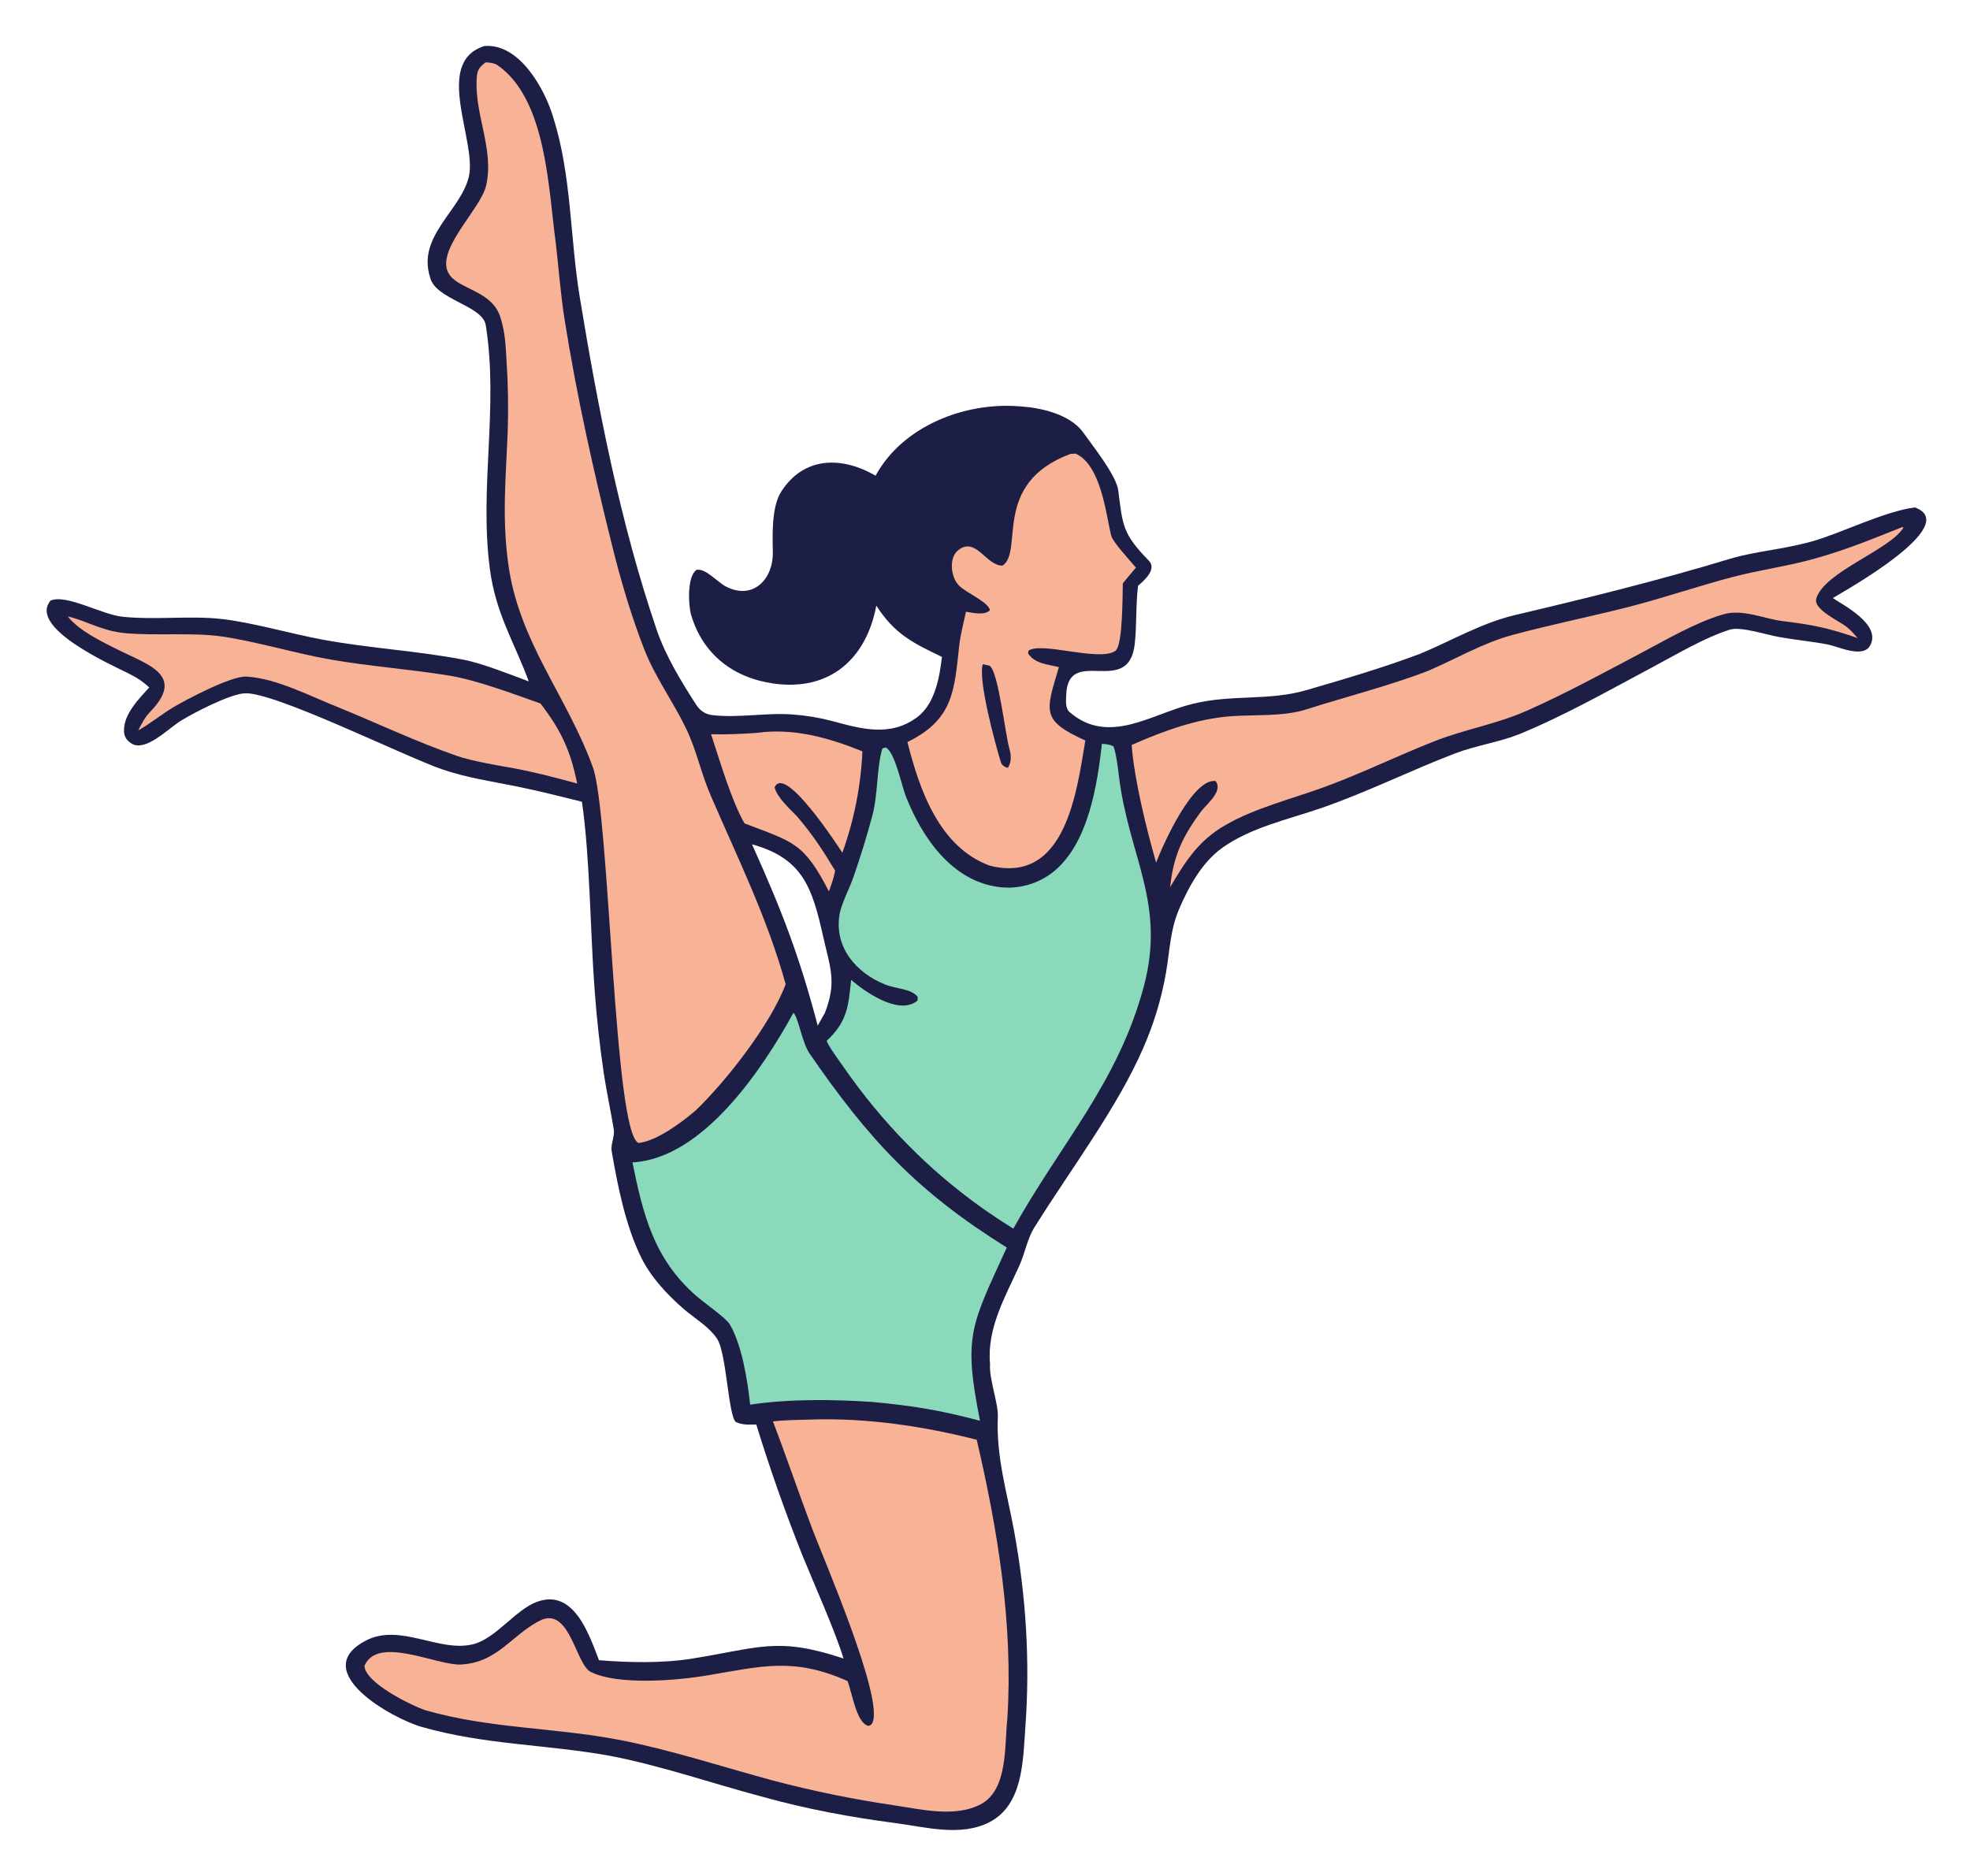
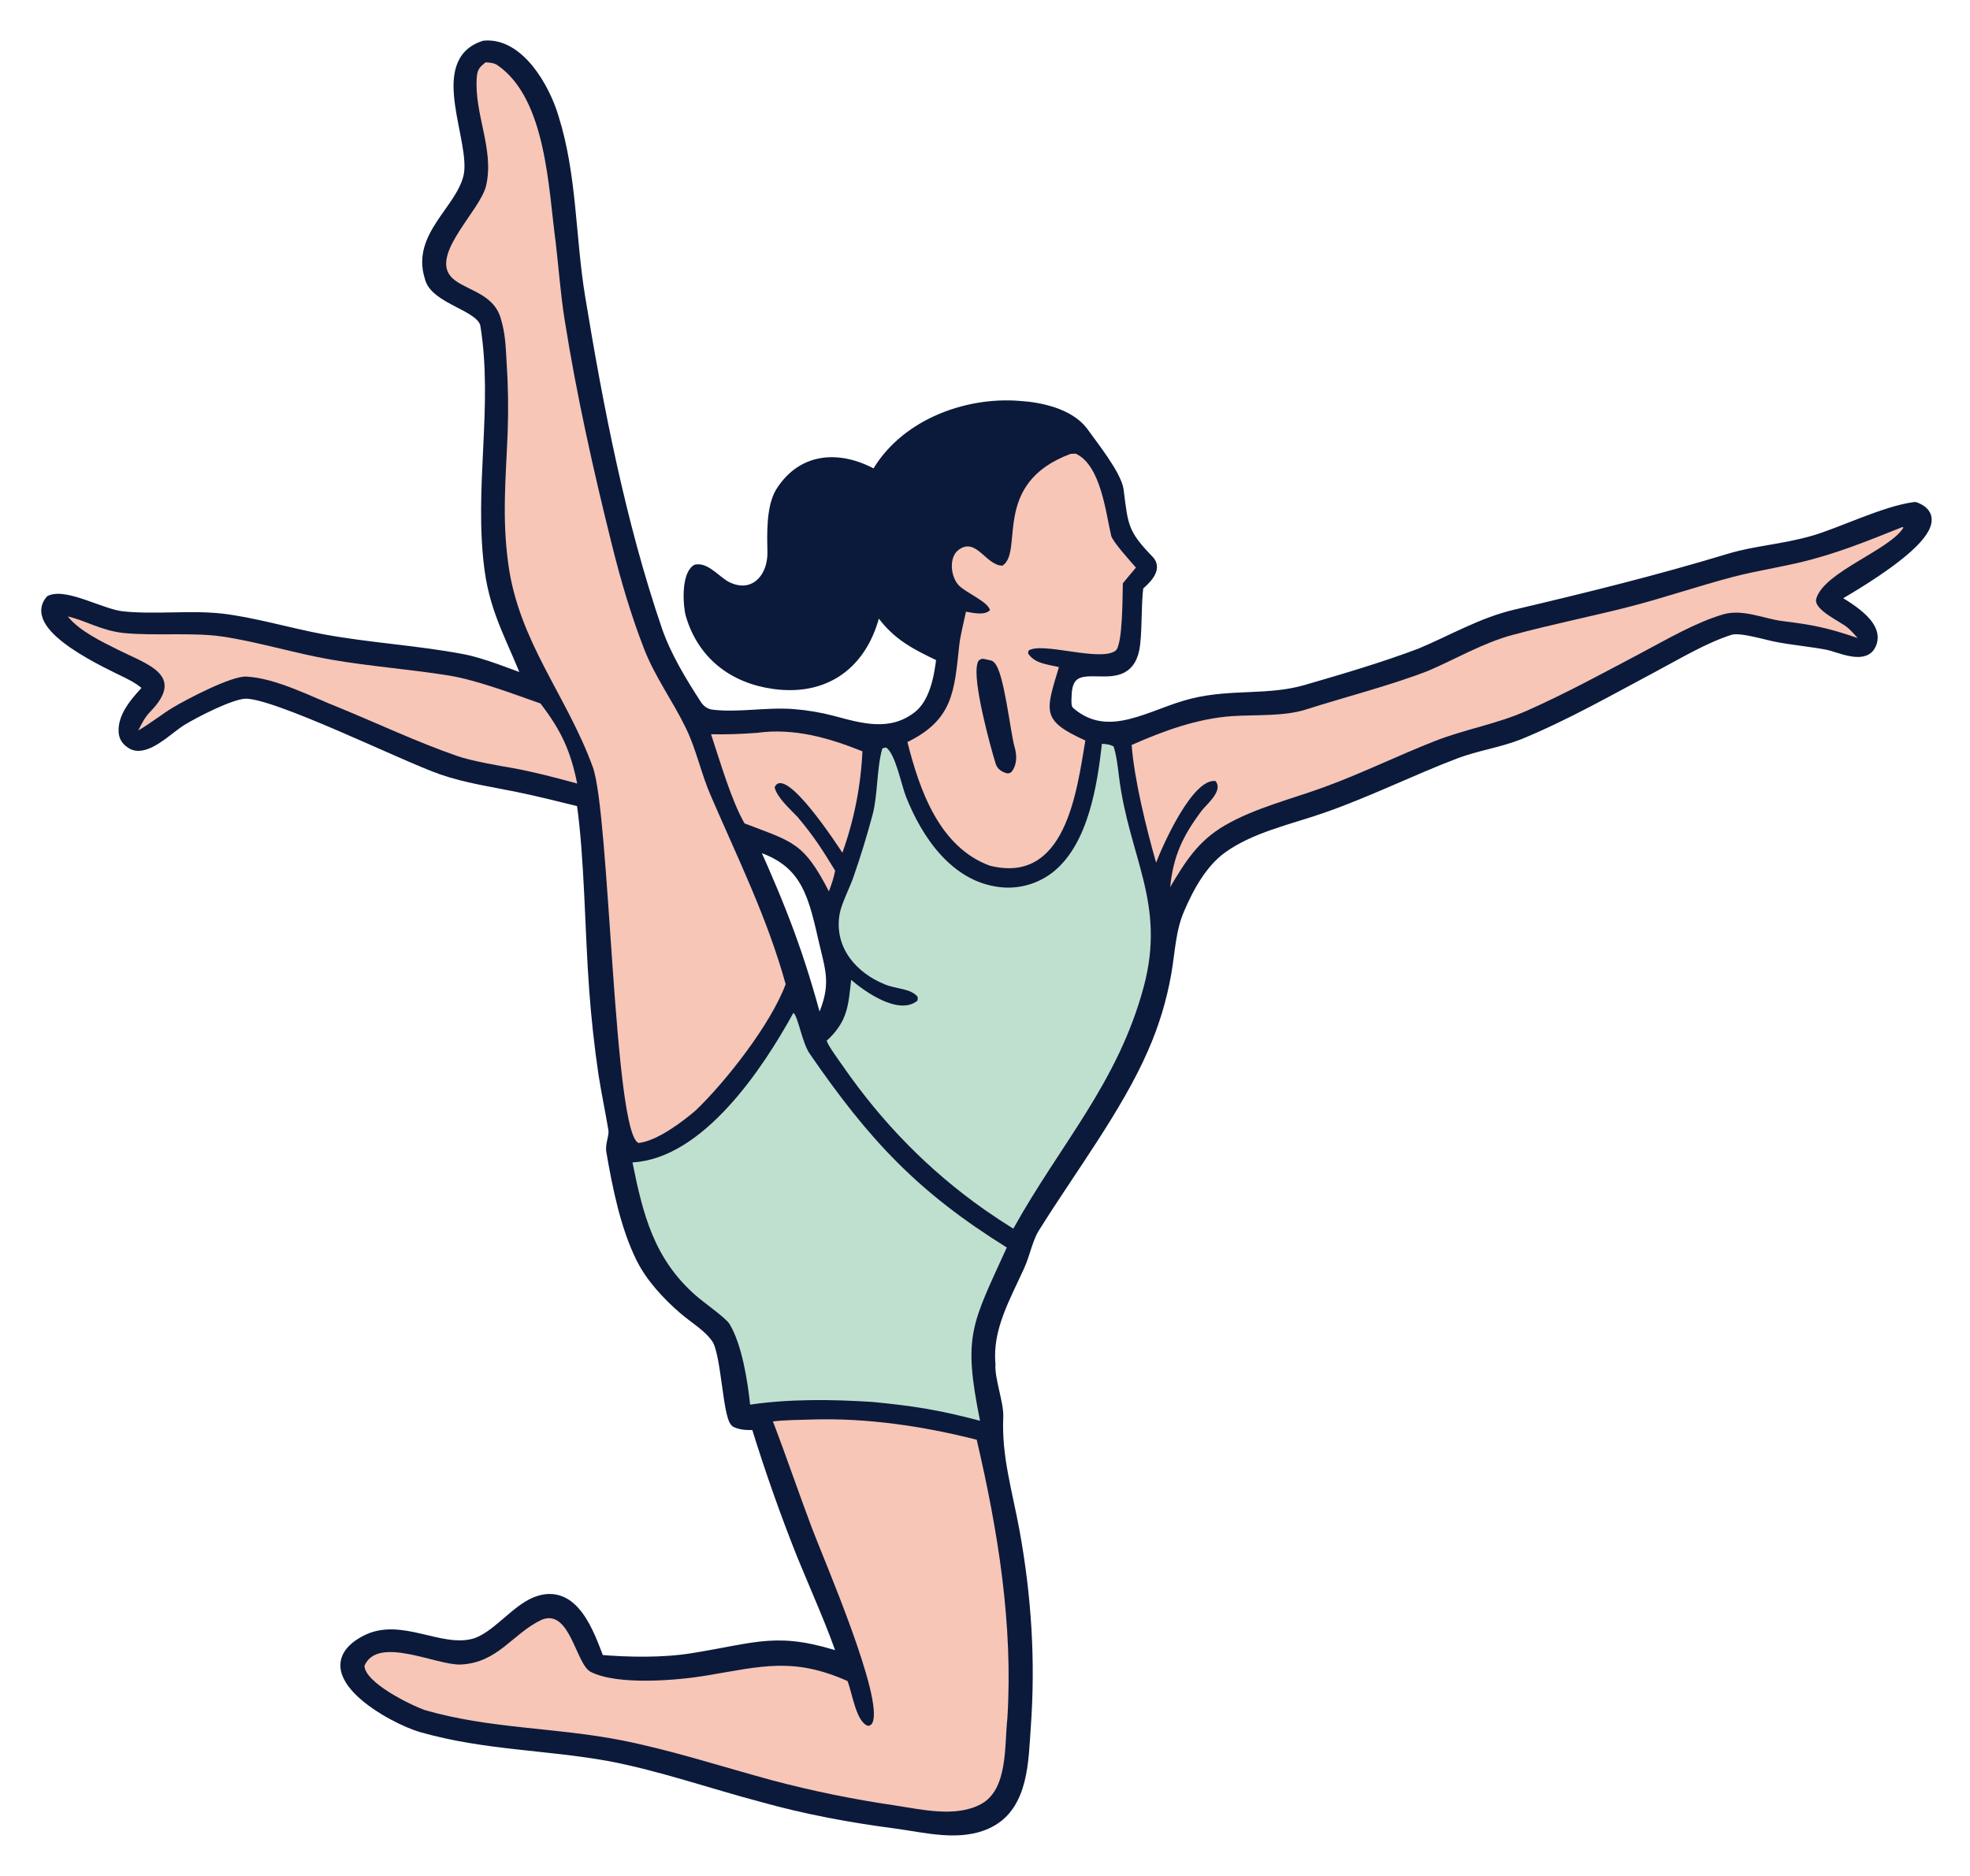
<svg xmlns="http://www.w3.org/2000/svg" viewBox="213 75 690 657">
-   <path fill="#1C1E45" d="M382.677 91.119C394.867 90.095 403.791 106.069 406.764 116.074C413.241 136.568 412.612 158.108 416.06 179.077C422.458 218 430.256 258.29 443.017 295.641C446.152 304.818 451.634 313.815 456.872 321.91C458.139 323.867 459.954 325.156 462.268 325.467C471.361 326.634 481.831 324.524 490.918 325.297C495.536 325.654 500.113 326.427 504.592 327.606C514.44 330.258 524.887 333.346 534.392 326.112C540.43 321.517 542.086 312.347 542.916 305.107C532.468 300.127 526.244 296.946 519.934 287.159C516.375 305.923 503.572 317.146 484.084 314.459C469.849 312.497 459.174 304.209 455.081 290.434C454.05 286.966 453.637 276.886 456.956 274.61C460.307 274.035 464.098 278.859 467.428 280.54C476.672 285.207 483.864 278.056 483.688 268.352C483.586 262.747 483.163 252.641 486.603 247.254C494.472 234.933 507.705 234.697 519.678 241.634C529.146 224.233 550.876 215.843 569.857 217.32C577.285 217.752 587.378 219.925 592.191 226.213C595.395 230.783 604.003 241.395 604.686 246.86C606.235 259.252 606.221 261.995 615.373 271.389C618.182 274.273 614.195 277.99 611.622 280.174C610.787 286.488 611.181 293.966 610.454 300.555C608.341 319.694 586.953 300.711 586.442 318.567C586.386 320.49 586.05 323.087 587.658 324.469C601.421 336.3 616.438 324.974 630.823 321.533C644.575 318.159 657.313 320.603 670.524 316.766C684.247 312.779 697.26 308.954 710.556 303.96C721.598 299.337 731.959 293.2 743.758 290.422C769.267 284.415 793.633 278.415 818.81 270.785C827.795 268.062 837.184 267.593 847.81 264.609C857.513 261.883 873.209 254.054 883.702 252.749C900.656 258.992 858.153 282.523 854.958 284.495C858.324 286.839 872.266 293.787 867.952 301.23C865.394 305.643 856.907 301.508 853.264 300.779C848.214 299.769 841.51 299.125 836.32 298.166C832.249 297.547 822.714 294.332 818.9 295.556C809.723 298.502 800.604 304.03 792.09 308.553C776.614 316.775 761.25 325.572 745.019 332.221C737.879 335.039 729.944 336.145 722.795 338.869C707.01 344.884 691.838 352.5 675.851 358.032C664.217 362.059 651.015 364.825 640.918 372.126C633.96 377.157 629.252 385.785 625.966 393.504C622.884 400.632 622.703 408.168 621.397 415.713C619.8 424.875 617.094 433.809 613.337 442.317C604.383 462.92 587.971 484.7 575.736 504.274C572.823 508.54 572.108 513.784 570 518.435C565.018 529.425 558.603 540.366 559.768 552.854C559.373 557.948 562.705 566.688 562.499 571.22C561.857 585.316 565.677 597.587 568.186 611.27C572.364 634.052 573.823 656.858 572.137 679.979C571.297 691.496 571.453 707.231 559.486 713.335C549.46 718.452 537.209 715.015 526.646 713.625C510.9 711.554 495.386 708.694 480.093 704.411C462.386 699.729 444.565 693.492 426.568 690.048C404.149 686.006 383.037 686.27 360.843 679.974C350.564 677.127 320.688 660.435 341.089 649.721C353.228 643.346 367.006 654.142 379.015 650.885C386.706 648.799 393.615 638.921 400.954 636.16C414.01 631.247 419.349 647.64 422.794 656.561C433.184 657.428 445.091 657.664 455.48 655.993C479.24 652.171 485.318 648.291 508.451 655.967C505.519 646.343 498 629.553 493.986 619.69C488.011 604.679 482.64 589.434 477.886 573.993C475.25 574.054 473.074 574.211 470.718 573.133C468.022 570.678 467.504 548.928 464.135 543.931C461.22 539.606 456.381 536.91 452.476 533.534C446.836 528.657 441.092 522.526 437.707 515.75C432.185 504.701 429.35 490.53 427.253 478.317C426.81 475.738 428.399 473.136 427.958 470.519C426.871 464.076 425.518 457.62 424.504 451.183C423.054 441.341 421.97 431.448 421.253 421.526C419.734 401.336 419.651 375.213 416.822 355.843C409.351 353.993 401.858 352.097 394.318 350.556C385.407 348.736 376.36 347.444 367.735 344.453C354.433 339.841 308.682 317.118 298.634 317.864C293.311 318.259 281.379 324.432 276.625 327.306C272.534 329.781 266.596 335.932 261.643 336.121C260.243 336.175 259.242 335.694 258.193 334.815C257.086 333.887 256.527 332.746 256.443 331.304C256.099 325.374 261.598 319.84 265.269 315.826C262.866 313.553 260.729 312.268 257.817 310.803C252.044 307.899 222.676 294.87 230.738 285.361C236.272 283.061 248.568 290.239 255.806 291.027C266.787 292.223 279.672 290.636 290.218 291.785C301.274 292.989 314.562 296.946 325.949 299.052C342.546 302.12 358.918 302.927 375.319 306.082C381.891 307.346 391.753 311.286 398.205 313.687C393.097 299.828 386.678 290.09 384.593 274.429C380.795 245.891 387.72 217.381 383.134 188.887C382.009 181.9 365.259 179.941 363.598 171.989C359.101 157.694 374.37 148.797 377.197 136.943C380.177 124.449 364.535 96.81 382.677 91.119ZM501.928 429.79C506.139 419.044 503.771 413.93 501.364 403.273C497.566 386.45 494.489 375.723 476.386 370.76C486.716 393.683 492.957 409.726 499.408 434.27L501.928 429.79Z" />
-   <path fill="#F8B296" d="M383.073 96.845C384.394 96.896 386.084 97.035 387.24 97.834C404.444 109.723 405.059 141.221 407.647 159.989C408.687 168.939 409.332 177.941 410.74 186.85C414.941 213.425 420.851 239.849 427.353 265.952C430.423 278.278 434.059 290.693 438.68 302.519C442.439 312.139 448.672 320.643 453.16 329.899C456.947 337.606 458.566 346.046 462.023 353.882C471.506 375.877 481.764 396.564 488.184 419.763C482.889 433.895 467.337 453.715 456.727 463.929C451.884 468.079 443.142 474.655 436.673 475.389C427.902 472.067 426.621 360.072 420.618 343.652C411.384 318.398 394.688 299.825 390.998 272.357C388.8 255.991 390.171 242.626 390.816 226.353C391.106 218.044 390.973 209.725 390.417 201.43C390.066 195.749 390.006 191.962 388.36 186.421C385.565 177.009 374.619 176.581 370.694 171.604C364.32 163.519 381.265 148.634 383.259 140.042C386.225 127.261 378.953 114.797 380.008 101.922C380.228 99.242 381.107 98.42 383.073 96.845Z" />
-   <path fill="#F8B296" d="M497.095 572.256C516.55 571.624 536.287 574.562 555.093 579.33C562.557 611.284 567.909 644.206 565.823 677.099C564.776 686.419 566.119 701.793 556.638 706.947C547.75 711.779 535.69 708.822 526.184 707.391C511.796 705.286 497.538 702.365 483.481 698.645C466.158 693.954 447.774 687.94 430.236 684.535C407.434 680.108 384.554 680.588 361.949 674.082C356.708 672.246 340.847 664.448 340.654 658.52C345.293 647.739 366.005 658.505 374.465 658.072C387.596 657.399 392.552 647.111 402.838 642.345C412.682 638.504 414.691 658.01 419.906 660.657C429.408 665.48 450.465 663.624 460.49 661.933C479.938 658.653 490.959 655.476 509.847 663.857C511.541 668.222 512.947 678.565 517.156 679.582C517.851 679.281 518.141 679.317 518.519 678.586C522.798 670.319 501.614 621.48 497.448 610.439C492.747 597.978 488.481 585.366 483.72 572.922C487.595 572.419 493.075 572.391 497.095 572.256Z" />
-   <path fill="#89D9BA" d="M598.953 335.551C600.746 335.717 601.367 335.667 603.021 336.451C604.053 339.518 604.509 343.632 604.911 346.901C608.39 375.224 621.457 391.261 613.61 420.605C604.598 454.306 584.4 475.7 567.919 505.406C564.499 503.272 561.133 501.051 557.826 498.745C538.275 485.002 521.9 468.187 508.312 448.565C507.187 446.942 502.831 441.058 502.562 439.524L503.504 438.679C509.95 432.24 510.167 426.893 511.12 418.238C515.425 421.962 527.204 430.61 533.952 425.832C534.626 425.355 534.398 425.005 534.39 424.158C532.014 421.25 527.071 421.491 523.056 419.885C512.807 415.785 505.029 406.75 507.094 395.093C507.711 391.607 510.571 386.07 511.847 382.43C514.369 375.232 516.628 367.872 518.599 360.488C520.428 353.778 520.081 344.125 521.951 337.5C522.109 336.938 522.624 337.009 523.334 336.857C526.565 338.829 528.699 349.929 530.297 353.989C535.945 368.338 546.407 383.719 562.994 385.734C569.832 386.584 576.722 384.615 582.078 380.28C594.163 370.438 597.318 350.115 598.953 335.551Z" />
-   <path fill="#89D9BA" d="M490.903 429.789C492.577 431.201 493.922 440.22 496.572 444.07C517.485 474.458 534.483 492.608 565.629 511.997C553.223 539.301 550.241 542.66 556.256 572.692C542.015 568.926 533.127 567.5 518.622 566.1C504.778 565.198 489.49 564.989 475.736 567.042C474.873 558.798 472.85 545.956 468.543 538.827C467.225 536.644 459.49 531.276 456.617 528.74C442.083 515.916 438.21 500.506 434.524 482.186C459.195 480.819 480.017 449.595 490.903 429.789Z" />
-   <path fill="#F8B296" d="M879.37 259.597L879.691 259.834C874.798 267.75 851.912 275.295 849.159 284.698C848.015 288.605 857.666 292.694 860.105 294.841C861.483 296.054 862.346 296.995 863.664 298.503C853.187 294.953 848.319 293.912 837.24 292.55C830.988 291.782 823.364 288.208 816.563 290.207C806.831 293.069 796.842 298.96 787.875 303.701C774.553 310.745 761.586 317.826 747.812 323.953C737.321 328.621 726.226 330.415 715.711 334.532C702.646 339.647 690.06 345.867 676.842 350.707C665.317 354.927 652.63 357.975 642.007 364.139C632.681 369.55 628.132 376.851 622.85 385.761C623.964 374.703 627.343 367.691 634.013 358.822C636.29 356.131 641.397 351.854 638.752 348.596C630.774 347.512 620.382 370.789 617.925 377.188C614.543 365.273 610.284 348.178 609.364 335.963C620.532 331.019 632.443 326.66 644.673 325.852C652.699 325.322 662.684 325.999 670.351 323.551C684.042 319.179 699.938 315.137 713.239 309.984C723.04 305.766 732.347 300.24 742.718 297.431C756.106 293.804 769.712 291.094 783.168 287.671C795.524 284.527 807.513 280.371 819.813 277.132C829.491 274.583 839.639 273.284 849.277 270.49C859.77 267.547 869.293 263.613 879.37 259.597Z" />
-   <path fill="#F8B296" d="M587.977 233.993L589.73 233.901C598.625 237.89 600.33 254.918 602.197 262.646C602.72 264.81 609.018 271.654 610.872 273.828C609.316 275.647 607.782 277.486 606.272 279.344C606.154 283.159 606.302 301.045 603.718 302.948C598.246 306.98 577.722 299.627 573.202 302.954L573.106 303.918C575.45 307.442 579.638 307.671 583.896 308.682C579.155 324.444 577.672 327.36 593.148 334.407C590.106 352.451 586.19 384.978 559.612 378.223C541.968 371.684 535.051 351.693 530.825 334.936C546.91 327.057 547.246 317.076 548.998 300.892C549.361 297.534 550.622 292.72 551.332 289.281C553.844 289.665 557.776 290.702 559.738 288.742C559.117 285.844 551.731 282.843 548.994 280.224C545.988 277.346 545.158 270.266 548.765 267.605C554.962 263.035 558.29 273.12 564.131 273.147C571.715 268.152 560.111 244.314 587.977 233.993Z" />
-   <path fill="#1C1E45" d="M557.239 307.676L559.671 308.214C562.764 310.668 565.05 332.117 566.516 337.126C567.183 339.403 567.368 341.965 565.977 344.003C564.924 343.665 563.909 343.131 563.561 342C561.637 335.756 555.474 313.154 557.239 307.676Z" />
-   <path fill="#F8B296" d="M236.743 290.943C243.017 292.357 248.591 295.978 256.537 296.759C267.176 297.805 280.531 296.45 290.814 297.969C303.192 299.796 316.14 303.829 328.769 306.029C342.712 308.458 356.395 309.405 370.206 311.632C379.964 313.206 392.654 318.046 402.31 321.428C409.542 330.868 412.845 337.974 415.157 349.471C407.516 347.387 400.896 345.632 393.127 344.146C387.583 343.202 378.184 341.586 373.089 339.809C358.821 334.844 345.706 328.587 331.672 322.844C321.962 319.024 309.7 312.542 299.268 312.007C294.03 311.739 278.405 319.946 273.662 322.783C269.844 325.066 265.551 328.517 261.413 330.875C262.718 328.357 263.677 326.319 265.705 324.227C278.05 311.47 264.63 307.779 254.496 302.695C248.742 299.808 240.838 296.074 236.743 290.943Z" />
-   <path fill="#F8B296" d="M478.222 331.708C491.073 329.932 503.362 333.48 515.067 338.189C514.517 350.312 512.15 362.285 508.046 373.706C506.53 371.445 487.827 342.522 484.318 350.809C485.149 354.346 489.638 358.347 492.299 361.117C498.085 367.984 500.905 372.453 505.519 379.992C504.925 382.914 504.326 384.489 503.325 387.243C494.436 369.967 490.732 369.956 473.777 363.432C469.135 355.401 465.119 341.412 462.048 332.213C467.919 332.315 472.419 332.122 478.222 331.708Z" />
+   <path fill="#0B1A3B" stroke="#0B1A3B" stroke-width="3.8" stroke-linecap="round" stroke-linejoin="round" d="M382.677 91.119C394.867 90.095 403.791 106.069 406.764 116.074C413.241 136.568 412.612 158.108 416.06 179.077C422.458 218 430.256 258.29 443.017 295.641C446.152 304.818 451.634 313.815 456.872 321.91C458.139 323.867 459.954 325.156 462.268 325.467C471.361 326.634 481.831 324.524 490.918 325.297C495.536 325.654 500.113 326.427 504.592 327.606C514.44 330.258 524.887 333.346 534.392 326.112C540.43 321.517 542.086 312.347 542.916 305.107C532.468 300.127 526.244 296.946 519.934 287.159C516.375 305.923 503.572 317.146 484.084 314.459C469.849 312.497 459.174 304.209 455.081 290.434C454.05 286.966 453.637 276.886 456.956 274.61C460.307 274.035 464.098 278.859 467.428 280.54C476.672 285.207 483.864 278.056 483.688 268.352C483.586 262.747 483.163 252.641 486.603 247.254C494.472 234.933 507.705 234.697 519.678 241.634C529.146 224.233 550.876 215.843 569.857 217.32C577.285 217.752 587.378 219.925 592.191 226.213C595.395 230.783 604.003 241.395 604.686 246.86C606.235 259.252 606.221 261.995 615.373 271.389C618.182 274.273 614.195 277.99 611.622 280.174C610.787 286.488 611.181 293.966 610.454 300.555C608.341 319.694 586.953 300.711 586.442 318.567C586.386 320.49 586.05 323.087 587.658 324.469C601.421 336.3 616.438 324.974 630.823 321.533C644.575 318.159 657.313 320.603 670.524 316.766C684.247 312.779 697.26 308.954 710.556 303.96C721.598 299.337 731.959 293.2 743.758 290.422C769.267 284.415 793.633 278.415 818.81 270.785C827.795 268.062 837.184 267.593 847.81 264.609C857.513 261.883 873.209 254.054 883.702 252.749C900.656 258.992 858.153 282.523 854.958 284.495C858.324 286.839 872.266 293.787 867.952 301.23C865.394 305.643 856.907 301.508 853.264 300.779C848.214 299.769 841.51 299.125 836.32 298.166C832.249 297.547 822.714 294.332 818.9 295.556C809.723 298.502 800.604 304.03 792.09 308.553C776.614 316.775 761.25 325.572 745.019 332.221C737.879 335.039 729.944 336.145 722.795 338.869C707.01 344.884 691.838 352.5 675.851 358.032C664.217 362.059 651.015 364.825 640.918 372.126C633.96 377.157 629.252 385.785 625.966 393.504C622.884 400.632 622.703 408.168 621.397 415.713C619.8 424.875 617.094 433.809 613.337 442.317C604.383 462.92 587.971 484.7 575.736 504.274C572.823 508.54 572.108 513.784 570 518.435C565.018 529.425 558.603 540.366 559.768 552.854C559.373 557.948 562.705 566.688 562.499 571.22C561.857 585.316 565.677 597.587 568.186 611.27C572.364 634.052 573.823 656.858 572.137 679.979C571.297 691.496 571.453 707.231 559.486 713.335C549.46 718.452 537.209 715.015 526.646 713.625C510.9 711.554 495.386 708.694 480.093 704.411C462.386 699.729 444.565 693.492 426.568 690.048C404.149 686.006 383.037 686.27 360.843 679.974C350.564 677.127 320.688 660.435 341.089 649.721C353.228 643.346 367.006 654.142 379.015 650.885C386.706 648.799 393.615 638.921 400.954 636.16C414.01 631.247 419.349 647.64 422.794 656.561C433.184 657.428 445.091 657.664 455.48 655.993C479.24 652.171 485.318 648.291 508.451 655.967C505.519 646.343 498 629.553 493.986 619.69C488.011 604.679 482.64 589.434 477.886 573.993C475.25 574.054 473.074 574.211 470.718 573.133C468.022 570.678 467.504 548.928 464.135 543.931C461.22 539.606 456.381 536.91 452.476 533.534C446.836 528.657 441.092 522.526 437.707 515.75C432.185 504.701 429.35 490.53 427.253 478.317C426.81 475.738 428.399 473.136 427.958 470.519C426.871 464.076 425.518 457.62 424.504 451.183C423.054 441.341 421.97 431.448 421.253 421.526C419.734 401.336 419.651 375.213 416.822 355.843C409.351 353.993 401.858 352.097 394.318 350.556C385.407 348.736 376.36 347.444 367.735 344.453C354.433 339.841 308.682 317.118 298.634 317.864C293.311 318.259 281.379 324.432 276.625 327.306C272.534 329.781 266.596 335.932 261.643 336.121C260.243 336.175 259.242 335.694 258.193 334.815C257.086 333.887 256.527 332.746 256.443 331.304C256.099 325.374 261.598 319.84 265.269 315.826C262.866 313.553 260.729 312.268 257.817 310.803C252.044 307.899 222.676 294.87 230.738 285.361C236.272 283.061 248.568 290.239 255.806 291.027C266.787 292.223 279.672 290.636 290.218 291.785C301.274 292.989 314.562 296.946 325.949 299.052C342.546 302.12 358.918 302.927 375.319 306.082C381.891 307.346 391.753 311.286 398.205 313.687C393.097 299.828 386.678 290.09 384.593 274.429C380.795 245.891 387.72 217.381 383.134 188.887C382.009 181.9 365.259 179.941 363.598 171.989C359.101 157.694 374.37 148.797 377.197 136.943C380.177 124.449 364.535 96.81 382.677 91.119ZM501.928 429.79C506.139 419.044 503.771 413.93 501.364 403.273C497.566 386.45 494.489 375.723 476.386 370.76C486.716 393.683 492.957 409.726 499.408 434.27L501.928 429.79Z" />
+   <path fill="#F7C6B7" d="M383.073 96.845C384.394 96.896 386.084 97.035 387.24 97.834C404.444 109.723 405.059 141.221 407.647 159.989C408.687 168.939 409.332 177.941 410.74 186.85C414.941 213.425 420.851 239.849 427.353 265.952C430.423 278.278 434.059 290.693 438.68 302.519C442.439 312.139 448.672 320.643 453.16 329.899C456.947 337.606 458.566 346.046 462.023 353.882C471.506 375.877 481.764 396.564 488.184 419.763C482.889 433.895 467.337 453.715 456.727 463.929C451.884 468.079 443.142 474.655 436.673 475.389C427.902 472.067 426.621 360.072 420.618 343.652C411.384 318.398 394.688 299.825 390.998 272.357C388.8 255.991 390.171 242.626 390.816 226.353C391.106 218.044 390.973 209.725 390.417 201.43C390.066 195.749 390.006 191.962 388.36 186.421C385.565 177.009 374.619 176.581 370.694 171.604C364.32 163.519 381.265 148.634 383.259 140.042C386.225 127.261 378.953 114.797 380.008 101.922C380.228 99.242 381.107 98.42 383.073 96.845Z" />
+   <path fill="#F7C6B7" d="M497.095 572.256C516.55 571.624 536.287 574.562 555.093 579.33C562.557 611.284 567.909 644.206 565.823 677.099C564.776 686.419 566.119 701.793 556.638 706.947C547.75 711.779 535.69 708.822 526.184 707.391C511.796 705.286 497.538 702.365 483.481 698.645C466.158 693.954 447.774 687.94 430.236 684.535C407.434 680.108 384.554 680.588 361.949 674.082C356.708 672.246 340.847 664.448 340.654 658.52C345.293 647.739 366.005 658.505 374.465 658.072C387.596 657.399 392.552 647.111 402.838 642.345C412.682 638.504 414.691 658.01 419.906 660.657C429.408 665.48 450.465 663.624 460.49 661.933C479.938 658.653 490.959 655.476 509.847 663.857C511.541 668.222 512.947 678.565 517.156 679.582C517.851 679.281 518.141 679.317 518.519 678.586C522.798 670.319 501.614 621.48 497.448 610.439C492.747 597.978 488.481 585.366 483.72 572.922C487.595 572.419 493.075 572.391 497.095 572.256Z" />
+   <path fill="#C0E0CF" d="M598.953 335.551C600.746 335.717 601.367 335.667 603.021 336.451C604.053 339.518 604.509 343.632 604.911 346.901C608.39 375.224 621.457 391.261 613.61 420.605C604.598 454.306 584.4 475.7 567.919 505.406C564.499 503.272 561.133 501.051 557.826 498.745C538.275 485.002 521.9 468.187 508.312 448.565C507.187 446.942 502.831 441.058 502.562 439.524L503.504 438.679C509.95 432.24 510.167 426.893 511.12 418.238C515.425 421.962 527.204 430.61 533.952 425.832C534.626 425.355 534.398 425.005 534.39 424.158C532.014 421.25 527.071 421.491 523.056 419.885C512.807 415.785 505.029 406.75 507.094 395.093C507.711 391.607 510.571 386.07 511.847 382.43C514.369 375.232 516.628 367.872 518.599 360.488C520.428 353.778 520.081 344.125 521.951 337.5C522.109 336.938 522.624 337.009 523.334 336.857C526.565 338.829 528.699 349.929 530.297 353.989C535.945 368.338 546.407 383.719 562.994 385.734C569.832 386.584 576.722 384.615 582.078 380.28C594.163 370.438 597.318 350.115 598.953 335.551Z" />
+   <path fill="#C0E0CF" d="M490.903 429.789C492.577 431.201 493.922 440.22 496.572 444.07C517.485 474.458 534.483 492.608 565.629 511.997C553.223 539.301 550.241 542.66 556.256 572.692C542.015 568.926 533.127 567.5 518.622 566.1C504.778 565.198 489.49 564.989 475.736 567.042C474.873 558.798 472.85 545.956 468.543 538.827C467.225 536.644 459.49 531.276 456.617 528.74C442.083 515.916 438.21 500.506 434.524 482.186C459.195 480.819 480.017 449.595 490.903 429.789Z" />
+   <path fill="#F7C6B7" d="M879.37 259.597L879.691 259.834C874.798 267.75 851.912 275.295 849.159 284.698C848.015 288.605 857.666 292.694 860.105 294.841C861.483 296.054 862.346 296.995 863.664 298.503C853.187 294.953 848.319 293.912 837.24 292.55C830.988 291.782 823.364 288.208 816.563 290.207C806.831 293.069 796.842 298.96 787.875 303.701C774.553 310.745 761.586 317.826 747.812 323.953C737.321 328.621 726.226 330.415 715.711 334.532C702.646 339.647 690.06 345.867 676.842 350.707C665.317 354.927 652.63 357.975 642.007 364.139C632.681 369.55 628.132 376.851 622.85 385.761C623.964 374.703 627.343 367.691 634.013 358.822C636.29 356.131 641.397 351.854 638.752 348.596C630.774 347.512 620.382 370.789 617.925 377.188C614.543 365.273 610.284 348.178 609.364 335.963C620.532 331.019 632.443 326.66 644.673 325.852C652.699 325.322 662.684 325.999 670.351 323.551C684.042 319.179 699.938 315.137 713.239 309.984C723.04 305.766 732.347 300.24 742.718 297.431C756.106 293.804 769.712 291.094 783.168 287.671C795.524 284.527 807.513 280.371 819.813 277.132C829.491 274.583 839.639 273.284 849.277 270.49C859.77 267.547 869.293 263.613 879.37 259.597Z" />
+   <path fill="#F7C6B7" d="M587.977 233.993L589.73 233.901C598.625 237.89 600.33 254.918 602.197 262.646C602.72 264.81 609.018 271.654 610.872 273.828C609.316 275.647 607.782 277.486 606.272 279.344C606.154 283.159 606.302 301.045 603.718 302.948C598.246 306.98 577.722 299.627 573.202 302.954L573.106 303.918C575.45 307.442 579.638 307.671 583.896 308.682C579.155 324.444 577.672 327.36 593.148 334.407C590.106 352.451 586.19 384.978 559.612 378.223C541.968 371.684 535.051 351.693 530.825 334.936C546.91 327.057 547.246 317.076 548.998 300.892C549.361 297.534 550.622 292.72 551.332 289.281C553.844 289.665 557.776 290.702 559.738 288.742C559.117 285.844 551.731 282.843 548.994 280.224C545.988 277.346 545.158 270.266 548.765 267.605C554.962 263.035 558.29 273.12 564.131 273.147C571.715 268.152 560.111 244.314 587.977 233.993Z" />
+   <path fill="#0B1A3B" stroke="#0B1A3B" stroke-width="3.8" stroke-linecap="round" stroke-linejoin="round" d="M557.239 307.676L559.671 308.214C562.764 310.668 565.05 332.117 566.516 337.126C567.183 339.403 567.368 341.965 565.977 344.003C564.924 343.665 563.909 343.131 563.561 342C561.637 335.756 555.474 313.154 557.239 307.676Z" />
+   <path fill="#F7C6B7" d="M236.743 290.943C243.017 292.357 248.591 295.978 256.537 296.759C267.176 297.805 280.531 296.45 290.814 297.969C303.192 299.796 316.14 303.829 328.769 306.029C342.712 308.458 356.395 309.405 370.206 311.632C379.964 313.206 392.654 318.046 402.31 321.428C409.542 330.868 412.845 337.974 415.157 349.471C407.516 347.387 400.896 345.632 393.127 344.146C387.583 343.202 378.184 341.586 373.089 339.809C358.821 334.844 345.706 328.587 331.672 322.844C321.962 319.024 309.7 312.542 299.268 312.007C294.03 311.739 278.405 319.946 273.662 322.783C269.844 325.066 265.551 328.517 261.413 330.875C262.718 328.357 263.677 326.319 265.705 324.227C278.05 311.47 264.63 307.779 254.496 302.695C248.742 299.808 240.838 296.074 236.743 290.943Z" />
+   <path fill="#F7C6B7" d="M478.222 331.708C491.073 329.932 503.362 333.48 515.067 338.189C514.517 350.312 512.15 362.285 508.046 373.706C506.53 371.445 487.827 342.522 484.318 350.809C485.149 354.346 489.638 358.347 492.299 361.117C498.085 367.984 500.905 372.453 505.519 379.992C504.925 382.914 504.326 384.489 503.325 387.243C494.436 369.967 490.732 369.956 473.777 363.432C469.135 355.401 465.119 341.412 462.048 332.213C467.919 332.315 472.419 332.122 478.222 331.708Z" />
</svg>
